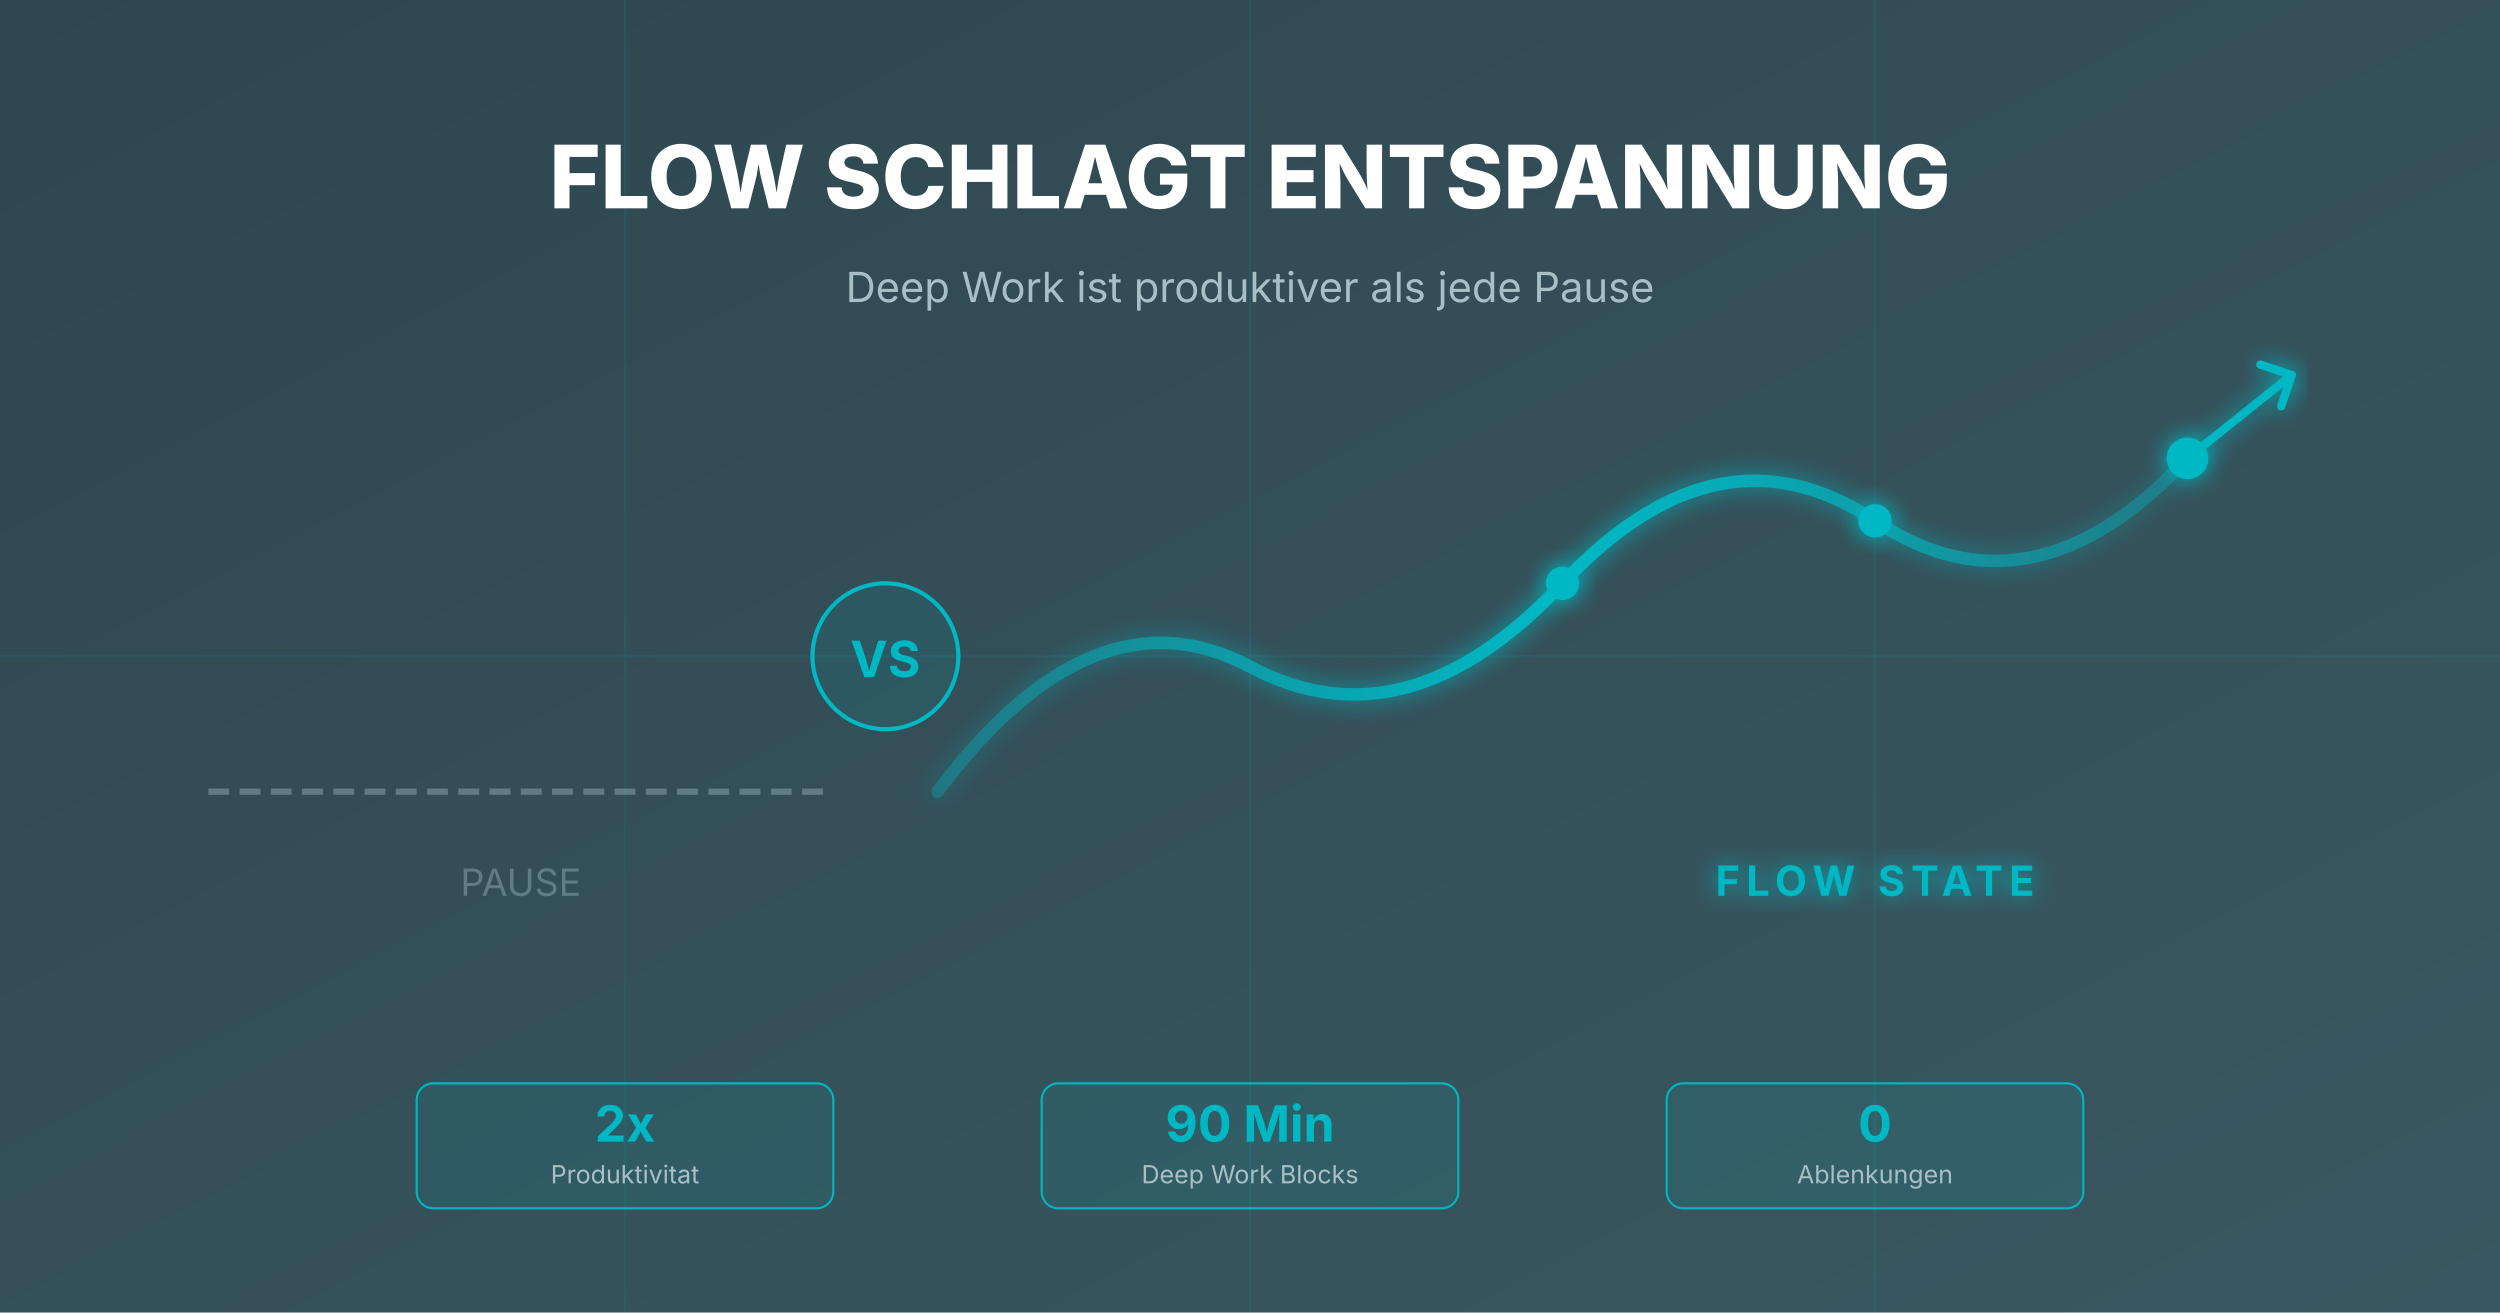
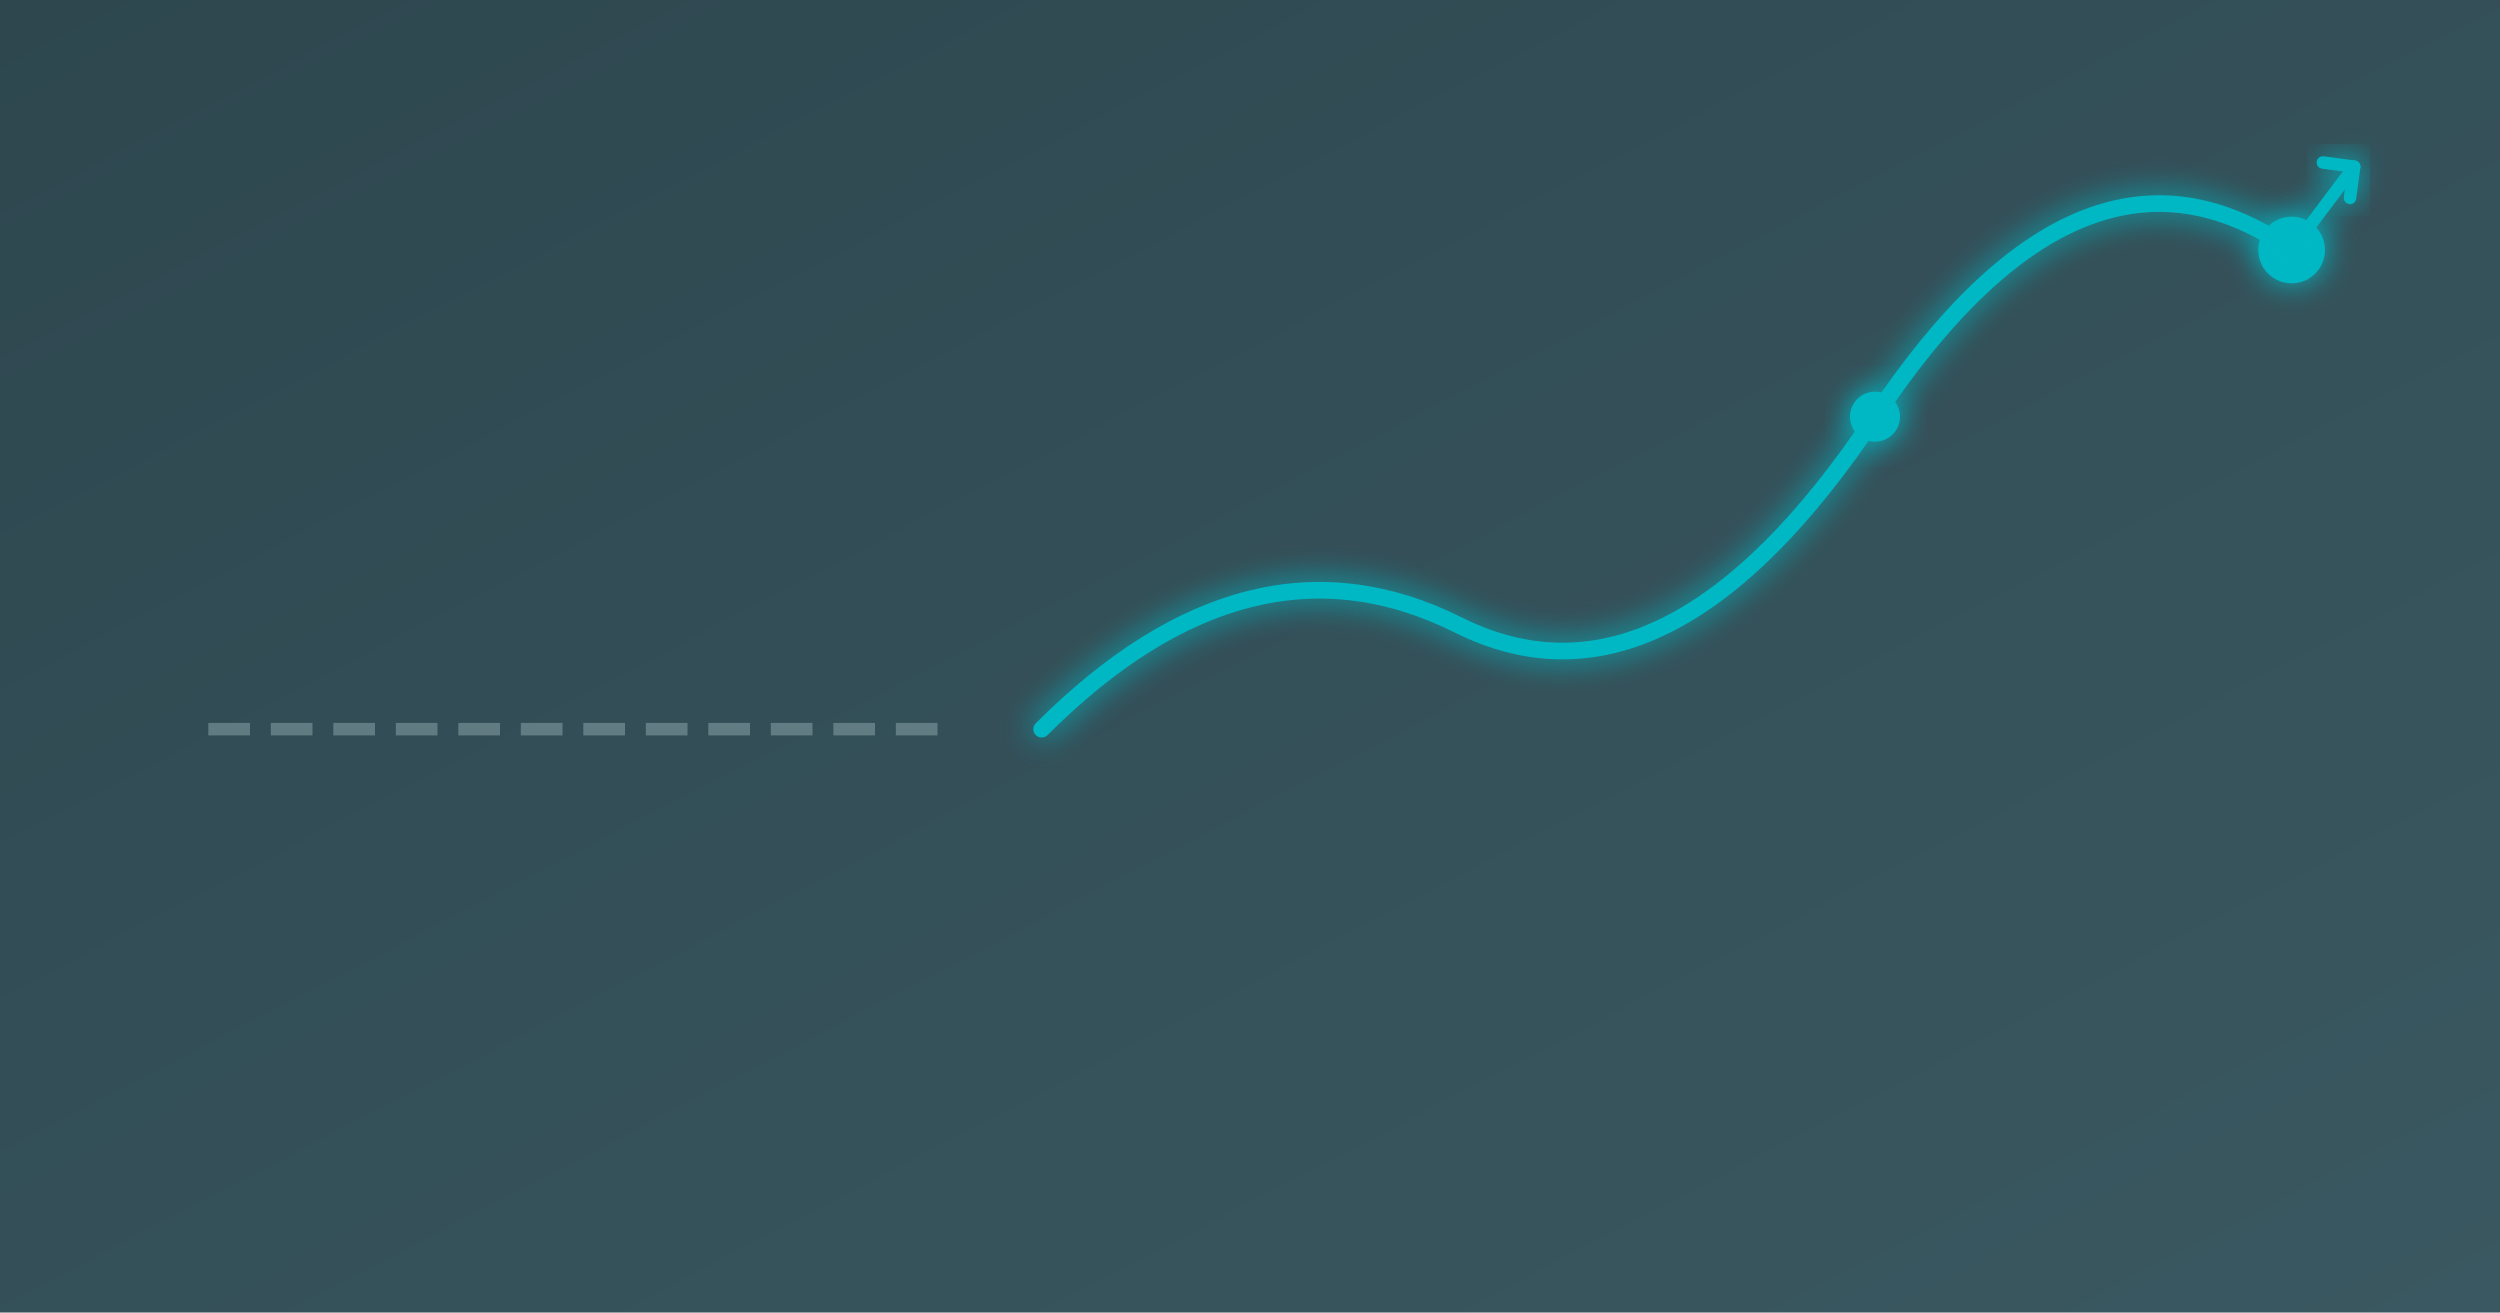
<svg xmlns="http://www.w3.org/2000/svg" width="1200" height="630" viewBox="0 0 1200 630">
  <defs>
    <filter id="glow" x="-50%" y="-50%" width="200%" height="200%">
-       <feGaussianBlur stdDeviation="6" result="coloredBlur" />
+       <feGaussianBlur stdDeviation="8" result="coloredBlur" />
      <feMerge>
        <feMergeNode in="coloredBlur" />
        <feMergeNode in="SourceGraphic" />
      </feMerge>
    </filter>
    <linearGradient id="bgGradient" x1="0%" y1="0%" x2="100%" y2="100%">
      <stop offset="0%" style="stop-color:#2e474f" />
      <stop offset="100%" style="stop-color:#3a5861" />
    </linearGradient>
-     <linearGradient id="flowGradient" x1="0%" y1="0%" x2="100%" y2="0%">
-       <stop offset="0%" style="stop-color:#00b8c4;stop-opacity:0.3" />
-       <stop offset="50%" style="stop-color:#00b8c4;stop-opacity:1" />
-       <stop offset="100%" style="stop-color:#00b8c4;stop-opacity:0.3" />
-     </linearGradient>
  </defs>
  <rect width="1200" height="630" fill="url(#bgGradient)" />
-   <g opacity="0.1">
-     <line x1="0" y1="315" x2="1200" y2="315" stroke="#00b8c4" stroke-width="1" />
-     <line x1="300" y1="0" x2="300" y2="630" stroke="#00b8c4" stroke-width="1" />
-     <line x1="600" y1="0" x2="600" y2="630" stroke="#00b8c4" stroke-width="1" />
-     <line x1="900" y1="0" x2="900" y2="630" stroke="#00b8c4" stroke-width="1" />
-   </g>
-   <g opacity="0.4">
-     <line x1="100" y1="380" x2="400" y2="380" stroke="#a8c0c5" stroke-width="3" stroke-dasharray="10 5" />
-     <text x="250" y="430" text-anchor="middle" fill="#a8c0c5" font-size="18" font-family="Inter, sans-serif">PAUSE</text>
-   </g>
-   <path d="M 450 380        Q 525 280, 600 320        Q 675 360, 750 280        Q 825 200, 900 250        Q 975 300, 1050 220" fill="none" stroke="url(#flowGradient)" stroke-width="6" stroke-linecap="round" filter="url(#glow)" />
-   <circle cx="750" cy="280" r="8" fill="#00b8c4" filter="url(#glow)" />
-   <circle cx="900" cy="250" r="8" fill="#00b8c4" filter="url(#glow)" />
-   <circle cx="1050" cy="220" r="10" fill="#00b8c4" filter="url(#glow)" />
-   <path d="M 1050 220 L 1100 180" stroke="#00b8c4" stroke-width="4" stroke-linecap="round" filter="url(#glow)" />
-   <path d="M 1085 175 L 1100 180 L 1095 195" stroke="#00b8c4" stroke-width="4" stroke-linecap="round" stroke-linejoin="round" fill="none" filter="url(#glow)" />
-   <text x="900" y="430" text-anchor="middle" fill="#00b8c4" font-size="20" font-weight="700" font-family="Inter, sans-serif" letter-spacing="0.15em" filter="url(#glow)">FLOW STATE</text>
-   <circle cx="425" cy="315" r="35" fill="rgba(0,184,196,0.1)" stroke="#00b8c4" stroke-width="2" />
-   <text x="425" y="325" text-anchor="middle" fill="#00b8c4" font-size="24" font-weight="700" font-family="Inter, sans-serif">VS</text>
-   <text x="600" y="100" text-anchor="middle" fill="#ffffff" font-size="42" font-weight="800" font-family="Inter, sans-serif">FLOW SCHLAGT ENTSPANNUNG</text>
-   <text x="600" y="145" text-anchor="middle" fill="#a8c0c5" font-size="20" font-family="Inter, sans-serif">Deep Work ist produktiver als jede Pause</text>
-   <g transform="translate(200, 520)">
-     <rect x="0" y="0" width="200" height="60" rx="8" fill="rgba(0,184,196,0.1)" stroke="#00b8c4" stroke-width="1" />
-     <text x="100" y="28" text-anchor="middle" fill="#00b8c4" font-size="24" font-weight="700" font-family="Inter, sans-serif">2x</text>
-     <text x="100" y="48" text-anchor="middle" fill="#a8c0c5" font-size="12" font-family="Inter, sans-serif">Produktivitat</text>
-   </g>
-   <g transform="translate(500, 520)">
-     <rect x="0" y="0" width="200" height="60" rx="8" fill="rgba(0,184,196,0.1)" stroke="#00b8c4" stroke-width="1" />
-     <text x="100" y="28" text-anchor="middle" fill="#00b8c4" font-size="24" font-weight="700" font-family="Inter, sans-serif">90 Min</text>
-     <text x="100" y="48" text-anchor="middle" fill="#a8c0c5" font-size="12" font-family="Inter, sans-serif">Deep Work Blocks</text>
-   </g>
-   <g transform="translate(800, 520)">
-     <rect x="0" y="0" width="200" height="60" rx="8" fill="rgba(0,184,196,0.1)" stroke="#00b8c4" stroke-width="1" />
-     <text x="100" y="28" text-anchor="middle" fill="#00b8c4" font-size="24" font-weight="700" font-family="Inter, sans-serif">0</text>
-     <text x="100" y="48" text-anchor="middle" fill="#a8c0c5" font-size="12" font-family="Inter, sans-serif">Ablenkungen</text>
-   </g>
+   <line x1="100" y1="350" x2="450" y2="350" stroke="#a8c0c5" stroke-width="6" stroke-dasharray="20 10" opacity="0.4" />
+   <path d="M 500 350        Q 600 250, 700 300        Q 800 350, 900 200        Q 1000 50, 1100 120" fill="none" stroke="#00b8c4" stroke-width="8" stroke-linecap="round" filter="url(#glow)" />
+   <circle cx="900" cy="200" r="12" fill="#00b8c4" filter="url(#glow)" />
+   <circle cx="1100" cy="120" r="16" fill="#00b8c4" filter="url(#glow)" />
+   <path d="M 1100 120 L 1130 80" stroke="#00b8c4" stroke-width="6" stroke-linecap="round" filter="url(#glow)" />
+   <path d="M 1115 78 L 1130 80 L 1128 95" stroke="#00b8c4" stroke-width="6" stroke-linecap="round" stroke-linejoin="round" fill="none" filter="url(#glow)" />
</svg>
